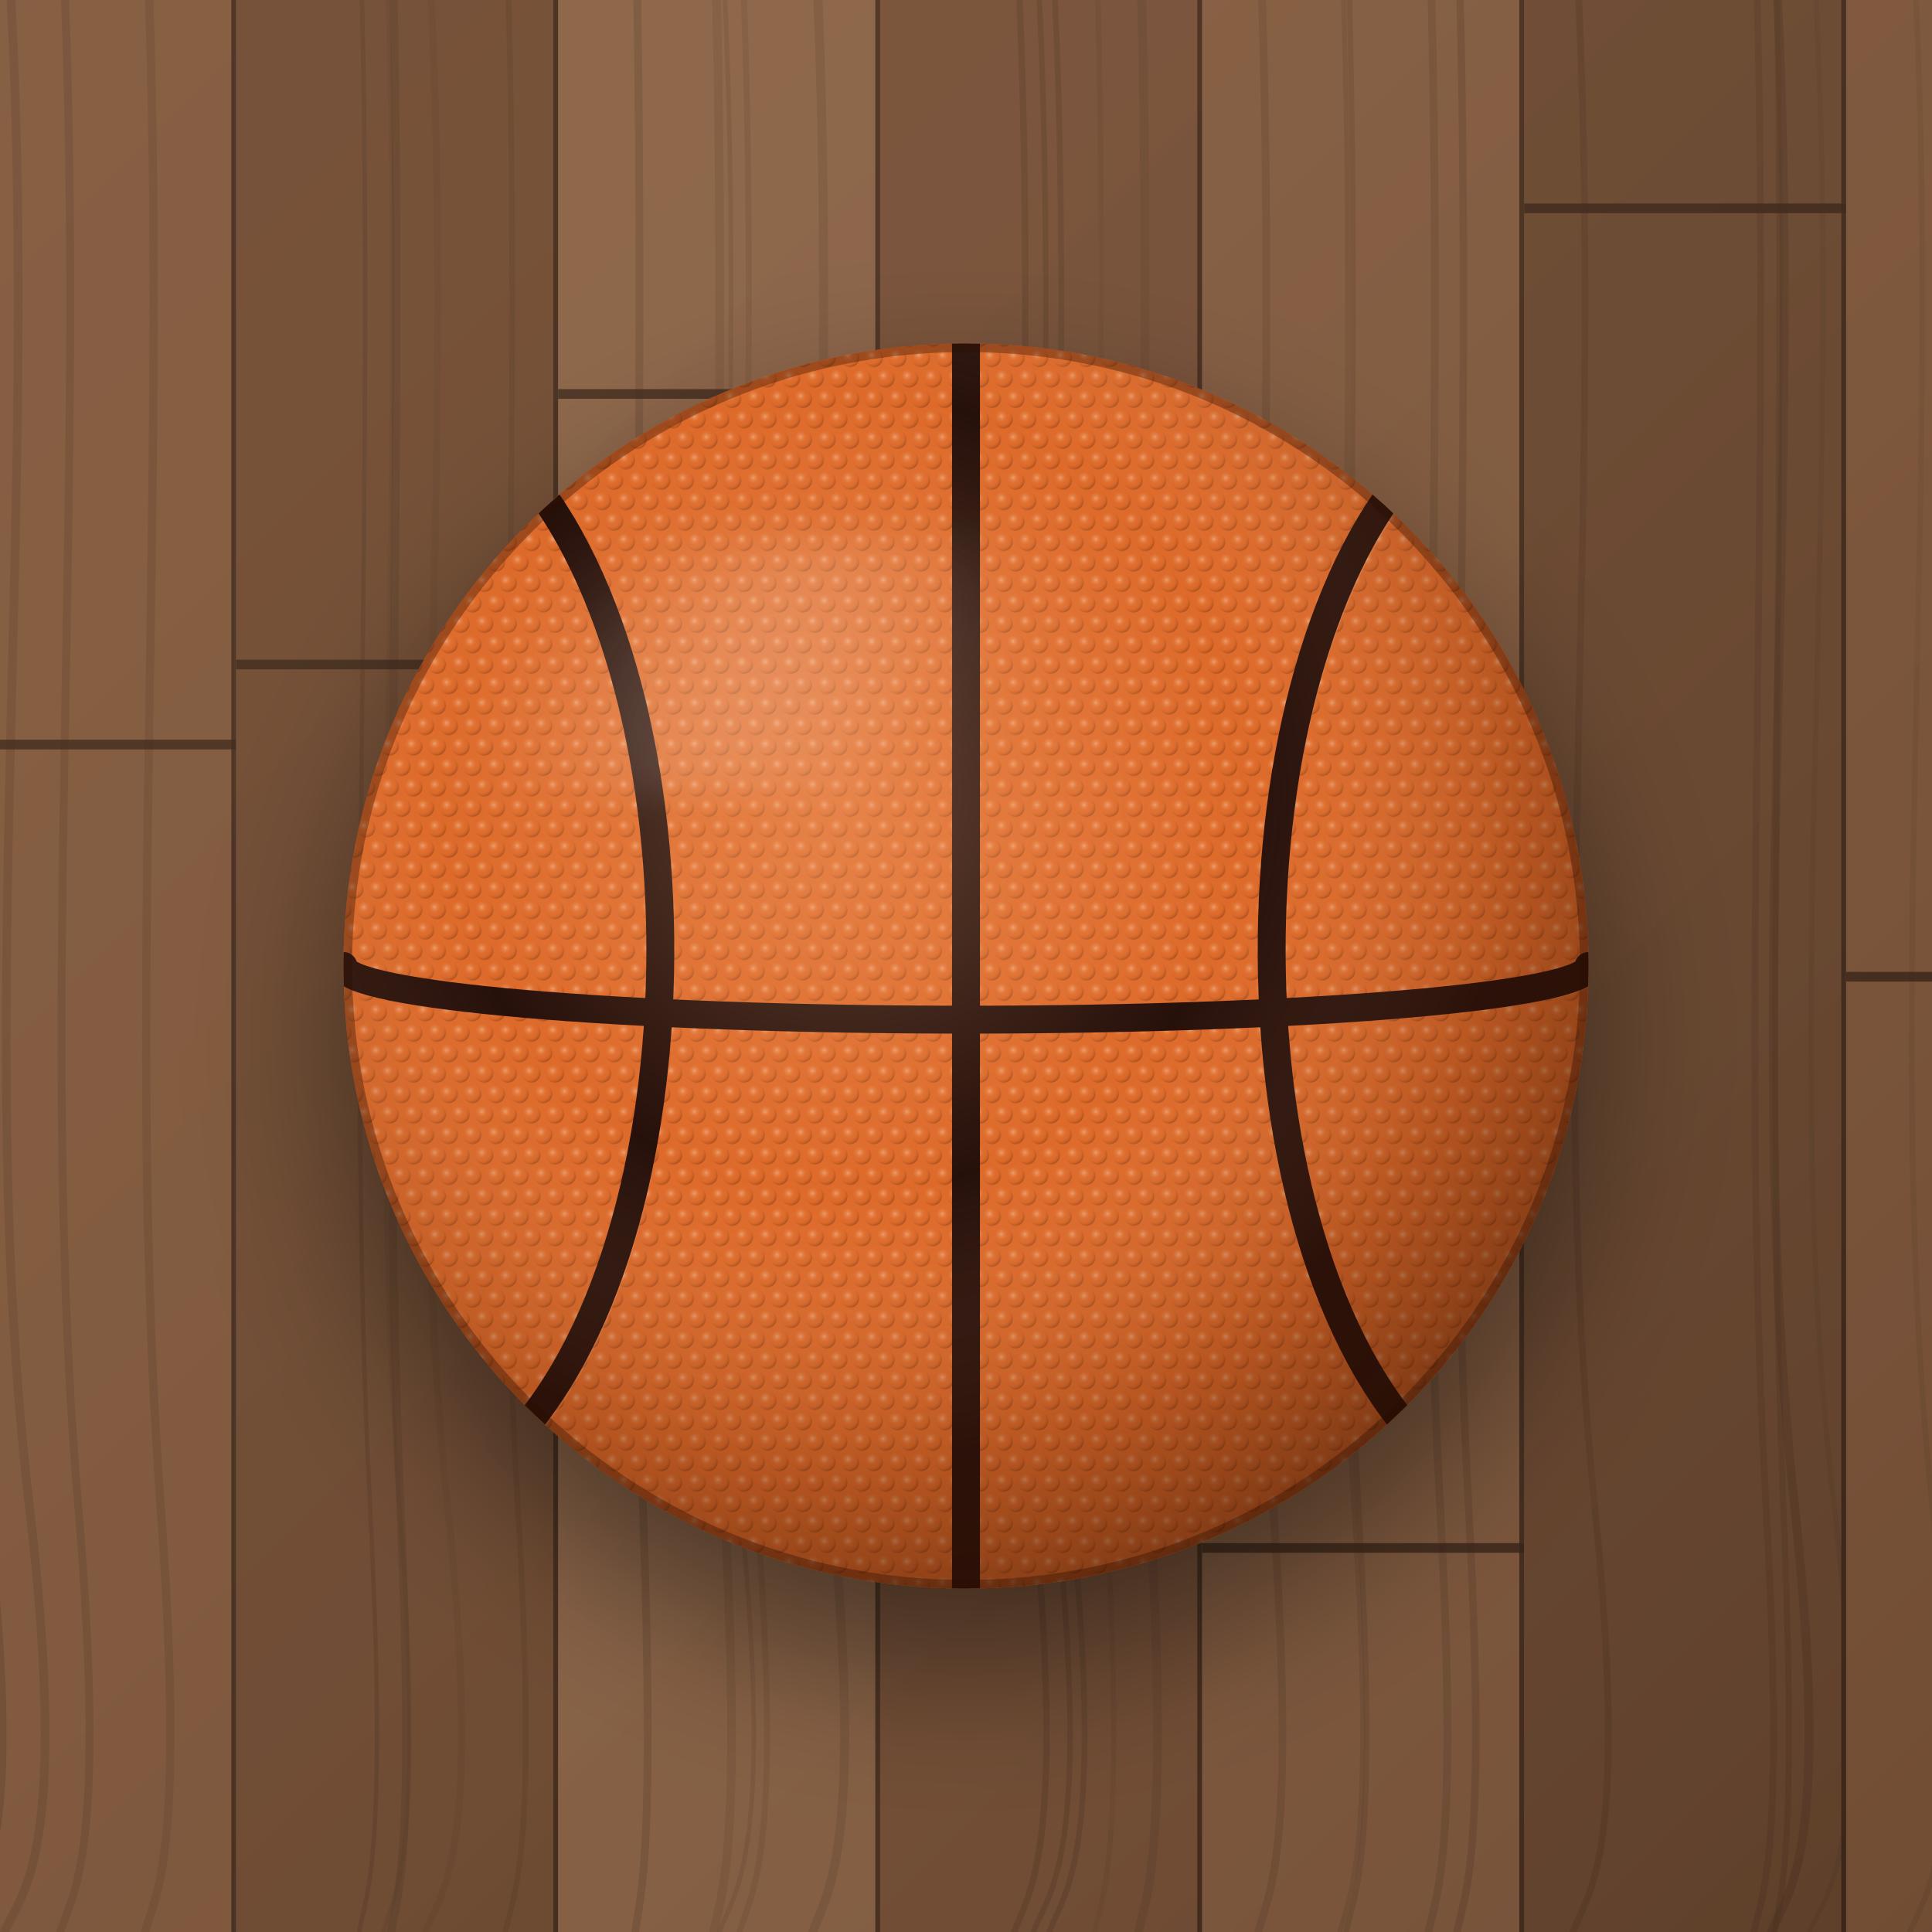
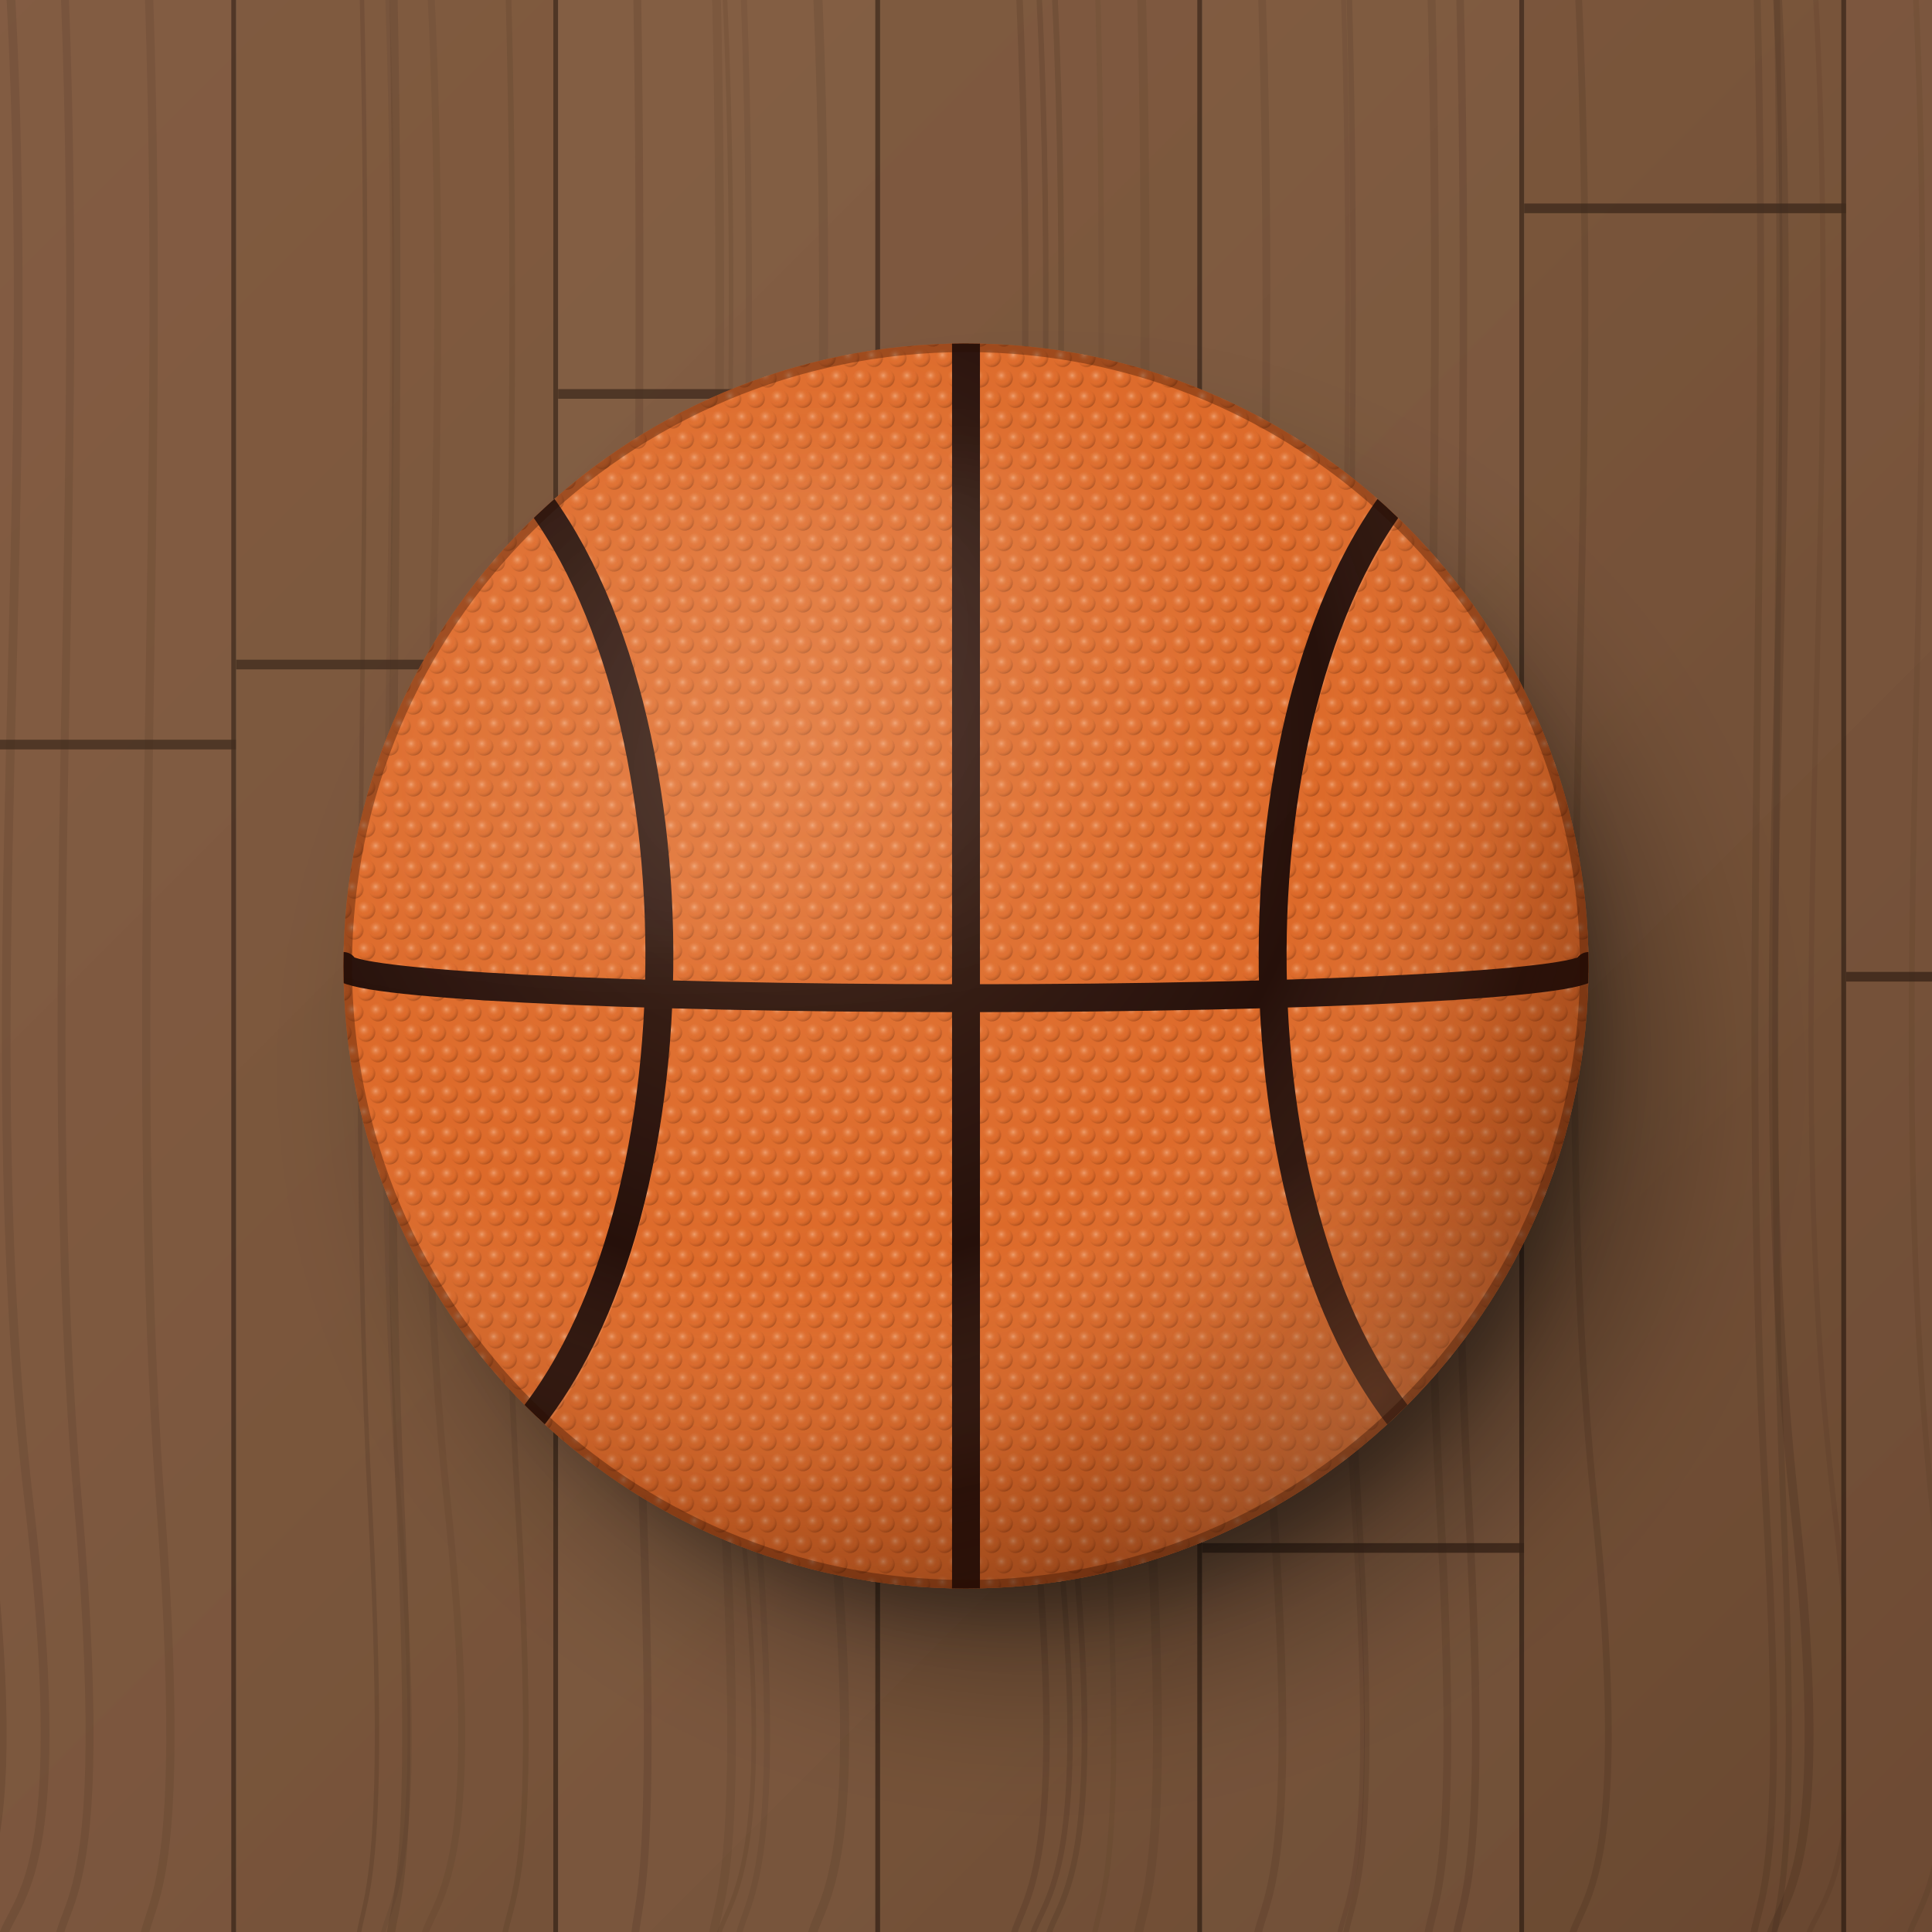
<svg xmlns="http://www.w3.org/2000/svg" viewBox="0 0 180 180">
  <defs>
    <linearGradient id="floorSheen" x1="0" y1="0" x2="1" y2="1">
      <stop offset="0" stop-color="rgba(255, 225, 195, 0.06)" />
      <stop offset="1" stop-color="rgba(0,0,0,0.12)" />
    </linearGradient>
  </defs>
-   <rect x="-8" y="0" width="30" height="180" fill="#80573b" />
+   <rect x="-8" y="0" width="30" height="180" fill="#7b543a" />
  <path d="M0.731 -5 C4.014 45 -2.553 95 2.701 140 S-2.553 175 0.731 185" fill="none" stroke="#452c1b" stroke-width="0.813" opacity="0.206" />
  <path d="M-3.816 -5 C-0.676 45 -6.955 95 -1.932 140 S-6.955 175 -3.816 185" fill="none" stroke="#452c1b" stroke-width="0.377" opacity="0.171" />
  <path d="M-3.349 -5 C0.111 45 -6.809 95 -1.273 140 S-6.809 175 -3.349 185" fill="none" stroke="#452c1b" stroke-width="0.616" opacity="0.256" />
  <path d="M5.845 -5 C8.214 45 3.475 95 7.266 140 S3.475 175 5.845 185" fill="none" stroke="#452c1b" stroke-width="0.739" opacity="0.205" />
  <path d="M13.715 -5 C15.761 45 11.67 95 14.943 140 S11.67 175 13.715 185" fill="none" stroke="#452c1b" stroke-width="0.776" opacity="0.186" />
  <path d="M-8 69.37H22" stroke="#382315" stroke-width="0.9" opacity="0.8" />
  <path d="M22 0V180" stroke="#382315" stroke-width="0.9" opacity="0.8" />
-   <rect x="22" y="0" width="30" height="180" fill="#6f4a31" />
+   <rect x="22" y="0" width="30" height="180" fill="#785237" />
  <path d="M36.556 -5 C37.786 45 35.326 95 37.294 140 S35.326 175 36.556 185" fill="none" stroke="#452c1b" stroke-width="0.767" opacity="0.225" />
  <path d="M33.595 -5 C35.042 45 32.148 95 34.463 140 S32.148 175 33.595 185" fill="none" stroke="#452c1b" stroke-width="0.411" opacity="0.257" />
  <path d="M35.915 -5 C38.055 45 33.774 95 37.199 140 S33.774 175 35.915 185" fill="none" stroke="#452c1b" stroke-width="0.407" opacity="0.135" />
  <path d="M39.918 -5 C42.85 45 36.986 95 41.678 140 S36.986 175 39.918 185" fill="none" stroke="#452c1b" stroke-width="0.653" opacity="0.132" />
  <path d="M47.232 -5 C48.897 45 45.568 95 48.231 140 S45.568 175 47.232 185" fill="none" stroke="#452c1b" stroke-width="0.526" opacity="0.203" />
  <path d="M22 61.914H52" stroke="#382315" stroke-width="0.9" opacity="0.8" />
  <path d="M52 0V180" stroke="#382315" stroke-width="0.9" opacity="0.8" />
-   <rect x="52" y="0" width="30" height="180" fill="#8a6245" />
+   <rect x="52" y="0" width="30" height="180" fill="#7d573c" />
  <path d="M67.299 -5 C70.078 45 64.52 95 68.967 140 S64.52 175 67.299 185" fill="none" stroke="#452c1b" stroke-width="0.429" opacity="0.163" />
  <path d="M75.979 -5 C78.543 45 73.415 95 77.518 140 S73.415 175 75.979 185" fill="none" stroke="#452c1b" stroke-width="0.848" opacity="0.173" />
  <path d="M66.629 -5 C68.075 45 65.184 95 67.497 140 S65.184 175 66.629 185" fill="none" stroke="#452c1b" stroke-width="0.81" opacity="0.156" />
  <path d="M69.112 -5 C71.344 45 66.88 95 70.451 140 S66.88 175 69.112 185" fill="none" stroke="#452c1b" stroke-width="0.567" opacity="0.144" />
  <path d="M59.286 -5 C60.291 45 58.28 95 59.889 140 S58.28 175 59.286 185" fill="none" stroke="#452c1b" stroke-width="0.73" opacity="0.217" />
  <path d="M52 36.703H82" stroke="#382315" stroke-width="0.9" opacity="0.8" />
  <path d="M82 0V180" stroke="#382315" stroke-width="0.9" opacity="0.8" />
-   <rect x="82" y="0" width="30" height="180" fill="#764f36" />
+   <rect x="82" y="0" width="30" height="180" fill="#795338" />
  <path d="M98.033 -5 C100.887 45 95.178 95 99.746 140 S95.178 175 98.033 185" fill="none" stroke="#452c1b" stroke-width="0.536" opacity="0.244" />
  <path d="M94.76 -5 C97.356 45 92.164 95 96.317 140 S92.164 175 94.76 185" fill="none" stroke="#452c1b" stroke-width="0.602" opacity="0.236" />
  <path d="M96.564 -5 C99.528 45 93.599 95 98.342 140 S93.599 175 96.564 185" fill="none" stroke="#452c1b" stroke-width="0.512" opacity="0.254" />
  <path d="M106.236 -5 C107.754 45 104.718 95 107.147 140 S104.718 175 106.236 185" fill="none" stroke="#452c1b" stroke-width="0.825" opacity="0.159" />
  <path d="M102.157 -5 C103.679 45 100.635 95 103.07 140 S100.635 175 102.157 185" fill="none" stroke="#452c1b" stroke-width="0.497" opacity="0.127" />
  <path d="M82 138.898H112" stroke="#382315" stroke-width="0.9" opacity="0.8" />
  <path d="M112 0V180" stroke="#382315" stroke-width="0.9" opacity="0.8" />
-   <rect x="112" y="0" width="30" height="180" fill="#835b3f" />
+   <rect x="112" y="0" width="30" height="180" fill="#7c563b" />
  <path d="M133.24 -5 C134.767 45 131.714 95 134.156 140 S131.714 175 133.24 185" fill="none" stroke="#452c1b" stroke-width="0.728" opacity="0.191" />
  <path d="M125.016 -5 C126.841 45 123.191 95 126.111 140 S123.191 175 125.016 185" fill="none" stroke="#452c1b" stroke-width="0.453" opacity="0.169" />
  <path d="M135.9 -5 C137.411 45 134.388 95 136.806 140 S134.388 175 135.9 185" fill="none" stroke="#452c1b" stroke-width="0.7" opacity="0.215" />
  <path d="M125.569 -5 C127.24 45 123.897 95 126.572 140 S123.897 175 125.569 185" fill="none" stroke="#452c1b" stroke-width="0.518" opacity="0.193" />
  <path d="M117.412 -5 C119.377 45 115.447 95 118.591 140 S115.447 175 117.412 185" fill="none" stroke="#452c1b" stroke-width="0.725" opacity="0.185" />
  <path d="M112 144.22H142" stroke="#382315" stroke-width="0.9" opacity="0.8" />
  <path d="M142 0V180" stroke="#382315" stroke-width="0.9" opacity="0.8" />
-   <rect x="142" y="0" width="30" height="180" fill="#6b4830" />
+   <rect x="142" y="0" width="30" height="180" fill="#775136" />
  <path d="M163.571 -5 C165.15 45 161.992 95 164.519 140 S161.992 175 163.571 185" fill="none" stroke="#452c1b" stroke-width="0.643" opacity="0.216" />
  <path d="M146.827 -5 C149.684 45 143.971 95 148.541 140 S143.971 175 146.827 185" fill="none" stroke="#452c1b" stroke-width="0.631" opacity="0.235" />
  <path d="M165.451 -5 C166.594 45 164.309 95 166.137 140 S164.309 175 165.451 185" fill="none" stroke="#452c1b" stroke-width="0.568" opacity="0.225" />
  <path d="M168.882 -5 C172.16 45 165.604 95 170.849 140 S165.604 175 168.882 185" fill="none" stroke="#452c1b" stroke-width="0.491" opacity="0.147" />
  <path d="M165.345 -5 C168.375 45 162.315 95 167.163 140 S162.315 175 165.345 185" fill="none" stroke="#452c1b" stroke-width="0.826" opacity="0.258" />
  <path d="M142 19.411H172" stroke="#382315" stroke-width="0.9" opacity="0.8" />
  <path d="M172 0V180" stroke="#382315" stroke-width="0.9" opacity="0.8" />
-   <rect x="172" y="0" width="30" height="180" fill="#80573b" />
+   <rect x="172" y="0" width="30" height="180" fill="#7b543a" />
  <path d="M196.208 -5 C197.804 45 194.612 95 197.166 140 S194.612 175 196.208 185" fill="none" stroke="#452c1b" stroke-width="0.47" opacity="0.257" />
  <path d="M197.186 -5 C200.271 45 194.1 95 199.037 140 S194.1 175 197.186 185" fill="none" stroke="#452c1b" stroke-width="0.631" opacity="0.211" />
  <path d="M183.926 -5 C185.391 45 182.461 95 184.805 140 S182.461 175 183.926 185" fill="none" stroke="#452c1b" stroke-width="0.355" opacity="0.124" />
  <path d="M178.239 -5 C181.15 45 175.328 95 179.986 140 S175.328 175 178.239 185" fill="none" stroke="#452c1b" stroke-width="0.533" opacity="0.132" />
  <path d="M186.791 -5 C190.272 45 183.311 95 188.88 140 S183.311 175 186.791 185" fill="none" stroke="#452c1b" stroke-width="0.627" opacity="0.146" />
  <path d="M172 91H202" stroke="#382315" stroke-width="0.9" opacity="0.8" />
  <path d="M202 0V180" stroke="#382315" stroke-width="0.9" opacity="0.8" />
  <rect width="180" height="180" fill="url(#floorSheen)" />
  <defs>
    <pattern id="pebble" width="2.2" height="3.81" patternUnits="userSpaceOnUse">
      <circle cx="1.1" cy="0.953" r="0.858" fill="url(#bump)" />
      <circle cx="0" cy="2.858" r="0.858" fill="url(#bump)" />
      <circle cx="2.2" cy="2.858" r="0.858" fill="url(#bump)" />
    </pattern>
    <radialGradient id="bump" cx="0.38" cy="0.35" r="0.7">
      <stop offset="0" stop-color="#ffd0ad" stop-opacity="0.55" />
      <stop offset="0.55" stop-color="#e2702e" stop-opacity="0" />
      <stop offset="1" stop-color="#5a2208" stop-opacity="0.5" />
    </radialGradient>
-     <radialGradient id="shade" cx="0.4" cy="0.36" r="0.72">
-       <stop offset="0" stop-color="#ffc49a" stop-opacity="0.28" />
-       <stop offset="0.45" stop-color="#ffc49a" stop-opacity="0" />
-       <stop offset="0.75" stop-color="#3d1504" stop-opacity="0.22" />
-       <stop offset="1" stop-color="#2a0e02" stop-opacity="0.62" />
+     <radialGradient id="shade" cx="0.36" cy="0.32" r="0.86">
+       <stop offset="0" stop-color="#ffc49a" stop-opacity="0.16" />
+       <stop offset="0.5" stop-color="#ffc49a" stop-opacity="0" />
+       <stop offset="0.72" stop-color="#3d1504" stop-opacity="0.2" />
+       <stop offset="0.9" stop-color="#2a0e02" stop-opacity="0.5" />
+       <stop offset="1" stop-color="#2a0e02" stop-opacity="0.42" />
    </radialGradient>
+     <radialGradient id="bounce" cx="0.5" cy="0.5" r="0.5">
+       <stop offset="0" stop-color="#ffb07a" stop-opacity="0.22" />
+       <stop offset="1" stop-color="#ffb07a" stop-opacity="0" />
+     </radialGradient>
+     <filter id="contact" x="-50%" y="-50%" width="200%" height="200%">
+       <feGaussianBlur stdDeviation="3" />
+     </filter>
    <filter id="soft" x="-50%" y="-50%" width="200%" height="200%">
-       <feGaussianBlur stdDeviation="6" />
+       <feGaussianBlur stdDeviation="11" />
    </filter>
    <filter id="drop" x="-50%" y="-50%" width="200%" height="200%">
      <feGaussianBlur stdDeviation="7" />
    </filter>
    <clipPath id="clip">
      <circle cx="90" cy="90" r="58" />
    </clipPath>
  </defs>
-   <circle cx="90" cy="97" r="58" fill="#000" opacity="0.42" filter="url(#drop)" />
+   <ellipse cx="97" cy="100" rx="58" ry="56" fill="#000" opacity="0.32" filter="url(#drop)" />
+   <ellipse cx="94" cy="96" rx="54" ry="54" fill="#000" opacity="0.35" filter="url(#contact)" />
  <circle cx="90" cy="90" r="58" fill="#dd6a2a" />
  <g clip-path="url(#clip)">
    <rect x="30" y="30" width="120" height="120" fill="url(#pebble)" opacity="0.9" />
    <g fill="none" stroke-linecap="round">
      <g stroke="#ffb88c" stroke-opacity="0.22" stroke-width="1" transform="translate(0.7 0.7)">
-         <path d="M90 28V152M32 90A58 5 0 0 0 148 90" />
-         <path d="M48.5 43.5C66.5 64 66 118 46 136M131.5 43.5C113.5 64 114 118 134 136" />
+         <path d="M90 28V152M32 90A58 3 0 0 0 148 90" />
+         <path d="M48 44C66.3 64 66 117 46.5 135.5M132 44C113.7 64 114 117 133.5 135.5" />
      </g>
      <g stroke="#26100a" stroke-width="2.6">
-         <path d="M90 28V152M32 90A58 5 0 0 0 148 90" />
-         <path d="M48.5 43.5C66.5 64 66 118 46 136M131.5 43.5C113.5 64 114 118 134 136" />
+         <path d="M90 28V152M32 90A58 3 0 0 0 148 90" />
+         <path d="M48 44C66.3 64 66 117 46.5 135.5M132 44C113.7 64 114 117 133.5 135.5" />
      </g>
    </g>
    <circle cx="90" cy="90" r="58" fill="url(#shade)" />
-     <ellipse cx="70" cy="62" rx="17" ry="10" transform="rotate(-35 70 62)" fill="#fff" opacity="0.16" filter="url(#soft)" />
+     <ellipse cx="128" cy="130" rx="30" ry="22" transform="rotate(-45 128 130)" fill="url(#bounce)" />
+     <ellipse cx="72" cy="66" rx="30" ry="21" transform="rotate(-35 72 66)" fill="#fff" opacity="0.08" filter="url(#soft)" />
  </g>
  <circle cx="90" cy="90" r="57.6" fill="none" stroke="#2a0e02" stroke-opacity="0.35" stroke-width="0.8" />
</svg>
